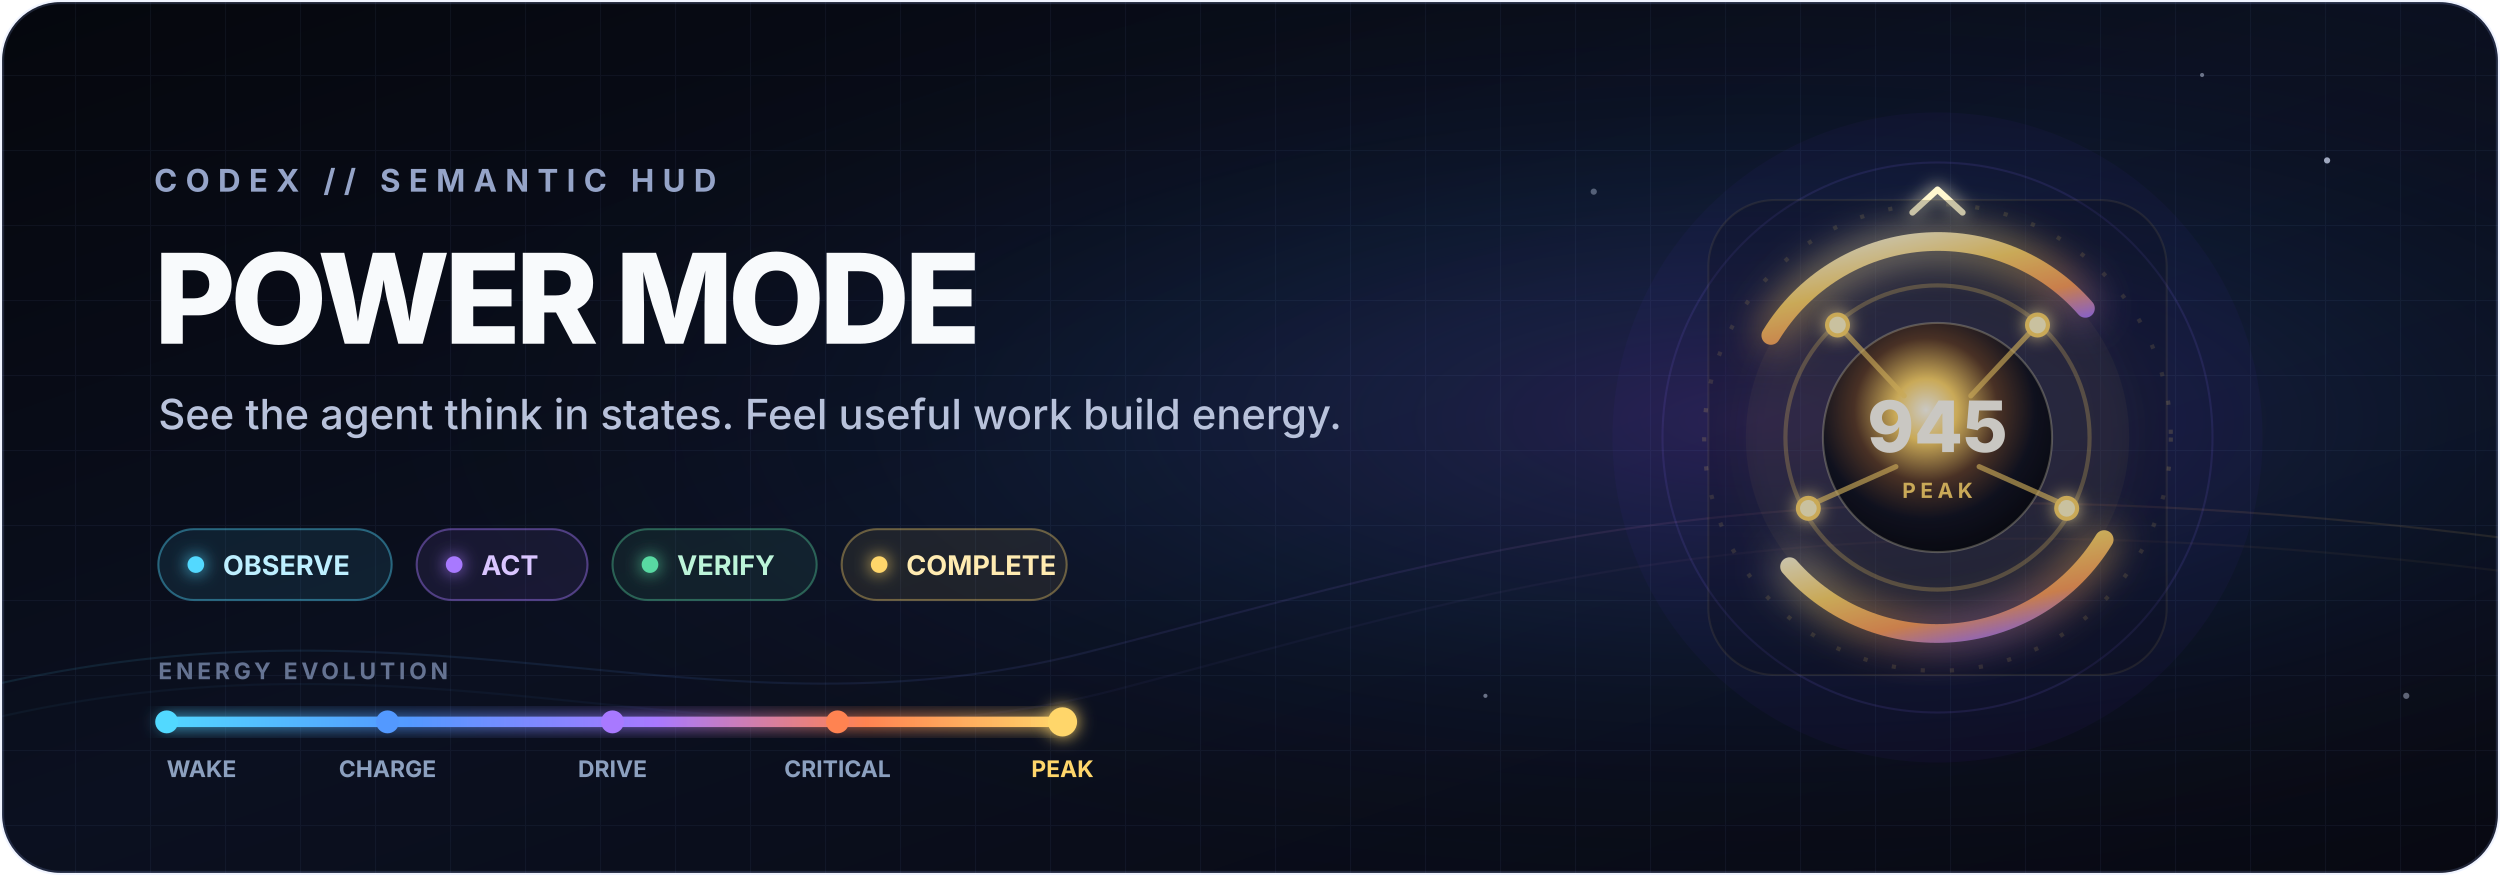
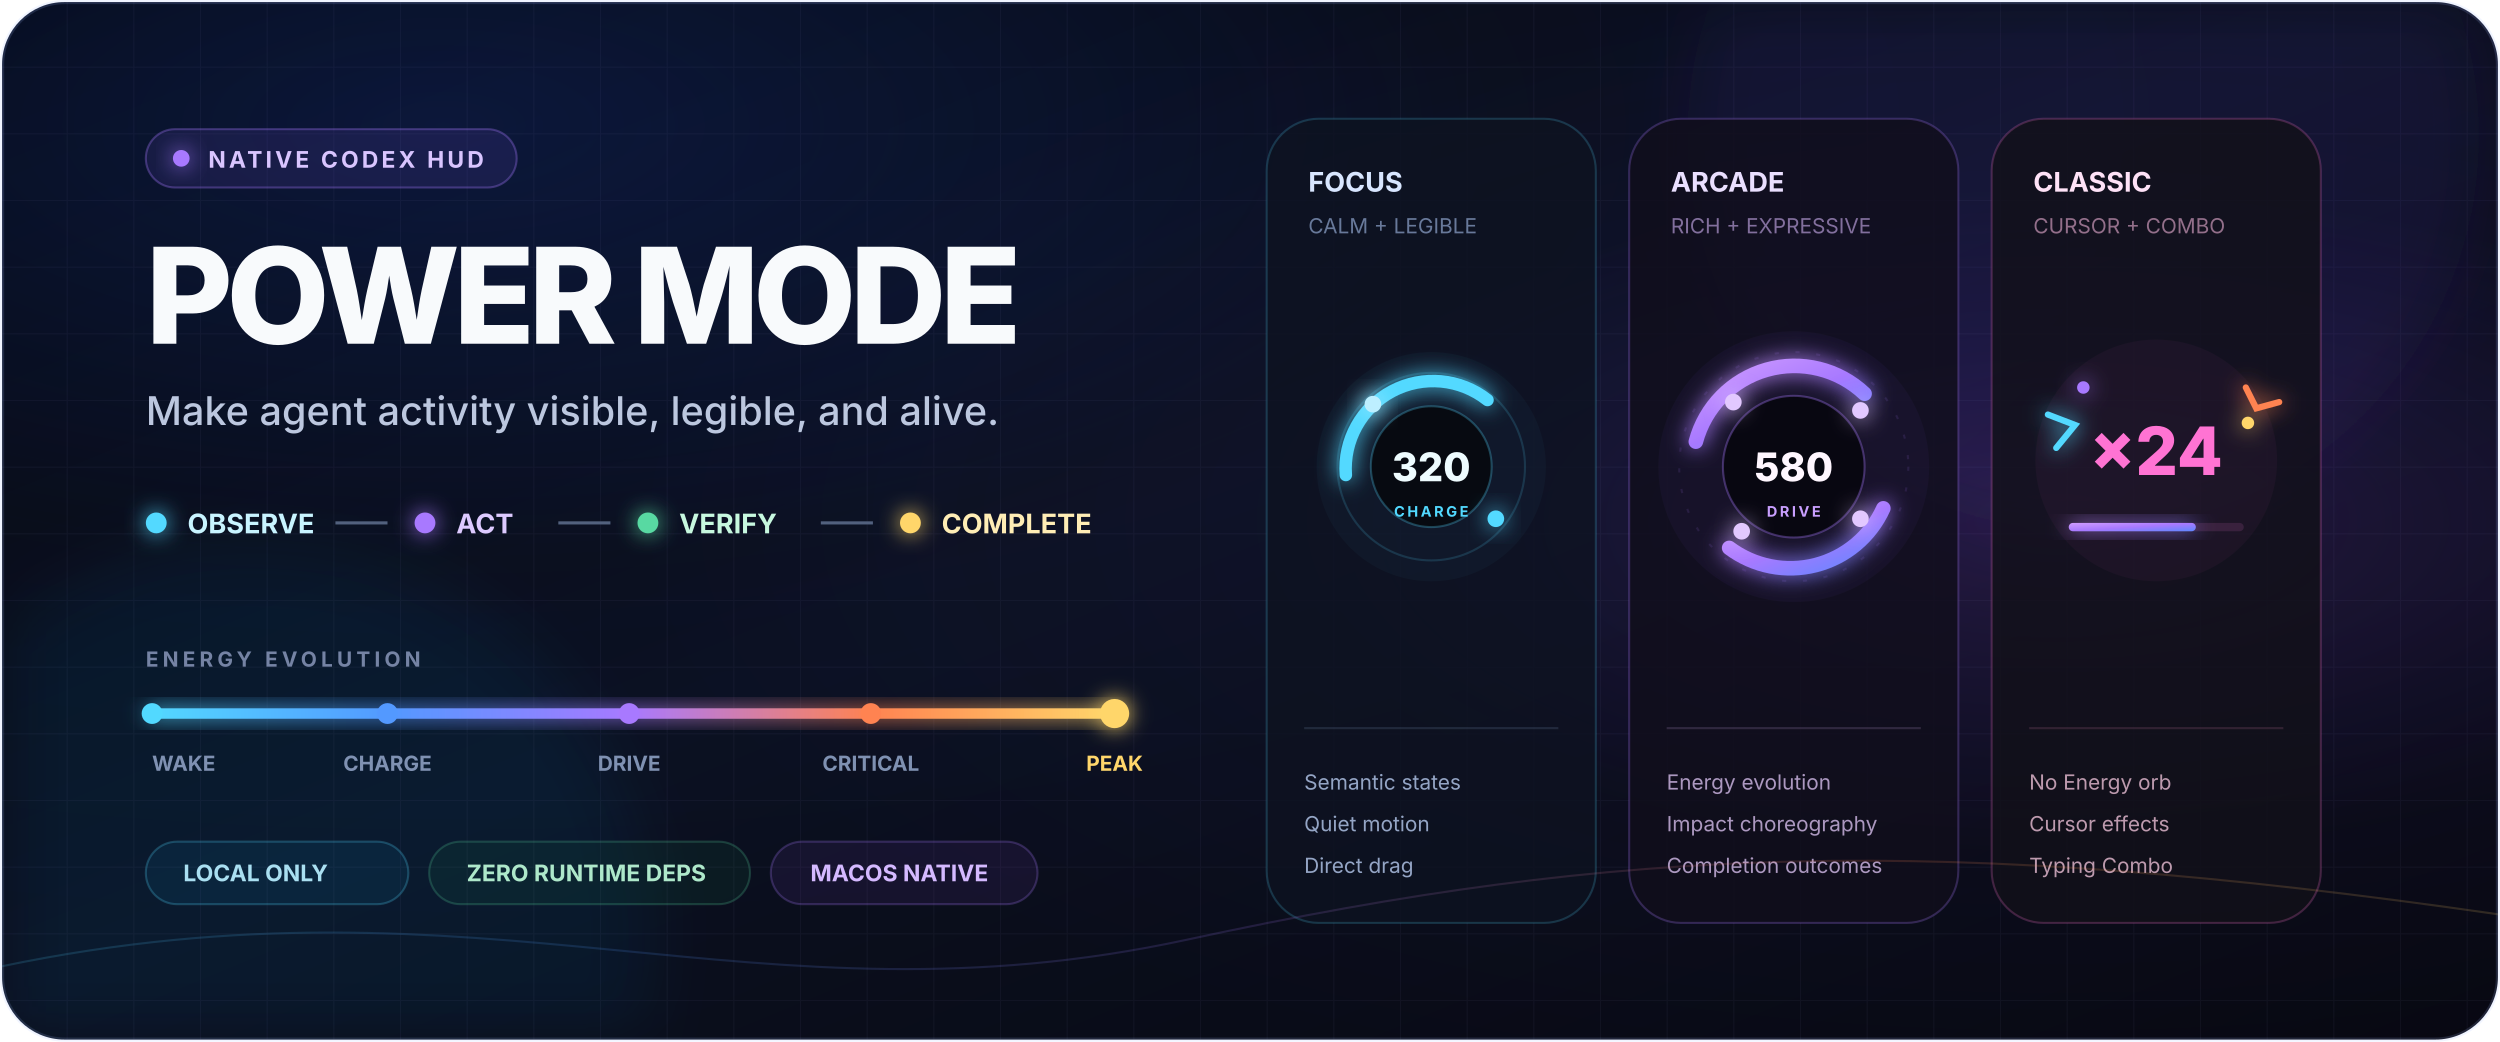
- <svg xmlns="http://www.w3.org/2000/svg" width="1200" height="420" viewBox="0 0 1200 420" role="img" aria-labelledby="title desc">
+ <svg xmlns="http://www.w3.org/2000/svg" width="1200" height="500" viewBox="0 0 1200 500" role="img" aria-labelledby="title desc">
  <defs>
-     <linearGradient id="background" x1="0" y1="0" x2="1" y2="1">
+     <linearGradient id="bg" x1="0" y1="0" x2="1" y2="1">
      <stop offset="0" stop-color="#05070d" />
      <stop offset=".48" stop-color="#0b1020" />
-       <stop offset="1" stop-color="#080912" />
+       <stop offset="1" stop-color="#070810" />
    </linearGradient>
-     <radialGradient id="violet-field" cx="70%" cy="48%" r="58%">
-       <stop offset="0" stop-color="#8b5cf6" stop-opacity=".22" />
-       <stop offset=".45" stop-color="#3b82f6" stop-opacity=".08" />
-       <stop offset="1" stop-color="#03050a" stop-opacity="0" />
+     <radialGradient id="fieldA" cx="18%" cy="12%" r="80%">
+       <stop offset="0" stop-color="#1d4ed8" stop-opacity=".2" />
+       <stop offset=".52" stop-color="#1d4ed8" stop-opacity=".02" />
+       <stop offset="1" stop-color="#1d4ed8" stop-opacity="0" />
+     </radialGradient>
+     <radialGradient id="fieldB" cx="82%" cy="50%" r="58%">
+       <stop offset="0" stop-color="#a855f7" stop-opacity=".18" />
+       <stop offset=".55" stop-color="#7c3aed" stop-opacity=".025" />
+       <stop offset="1" stop-color="#7c3aed" stop-opacity="0" />
    </radialGradient>
    <linearGradient id="spectrum" x1="0" y1="0" x2="1" y2="0">
      <stop offset="0" stop-color="#52d9ff" />
-       <stop offset=".28" stop-color="#5399ff" />
-       <stop offset=".55" stop-color="#a879ff" />
-       <stop offset=".78" stop-color="#ff8351" />
+       <stop offset=".25" stop-color="#5399ff" />
+       <stop offset=".5" stop-color="#a879ff" />
+       <stop offset=".75" stop-color="#ff8351" />
      <stop offset="1" stop-color="#ffd66b" />
    </linearGradient>
-     <linearGradient id="peak-ring" x1=".15" y1=".05" x2=".85" y2=".95">
-       <stop offset="0" stop-color="#fff8d9" />
-       <stop offset=".38" stop-color="#ffd66b" />
-       <stop offset=".72" stop-color="#ff9f5b" />
-       <stop offset="1" stop-color="#a879ff" />
+     <linearGradient id="violet" x1="0" y1="0" x2="1" y2="1">
+       <stop offset="0" stop-color="#cf9cff" />
+       <stop offset=".5" stop-color="#a879ff" />
+       <stop offset="1" stop-color="#5f87ff" />
    </linearGradient>
-     <radialGradient id="core" cx="45%" cy="38%" r="68%">
-       <stop offset="0" stop-color="#fffdf4" />
-       <stop offset=".2" stop-color="#ffd66b" />
-       <stop offset=".46" stop-color="#5b3c2a" />
-       <stop offset=".7" stop-color="#111321" />
-       <stop offset="1" stop-color="#05060b" />
-     </radialGradient>
-     <pattern id="grid" width="36" height="36" patternUnits="userSpaceOnUse">
-       <path d="M36 0H0V36" fill="none" stroke="#9fb7ff" stroke-opacity=".055" stroke-width="1" />
+     <linearGradient id="gold" x1="0" y1="0" x2="1" y2="1">
+       <stop offset="0" stop-color="#fff6cd" />
+       <stop offset=".45" stop-color="#ffd66b" />
+       <stop offset="1" stop-color="#ff8351" />
+     </linearGradient>
+     <pattern id="grid" width="32" height="32" patternUnits="userSpaceOnUse">
+       <path d="M32 0H0V32" fill="none" stroke="#b6c7ff" stroke-opacity=".045" />
    </pattern>
-     <filter id="soft-glow" x="-80%" y="-80%" width="260%" height="260%">
-       <feGaussianBlur stdDeviation="10" result="blur" />
+     <filter id="glow" x="-100%" y="-100%" width="300%" height="300%">
+       <feGaussianBlur stdDeviation="5" result="b" />
      <feMerge>
-         <feMergeNode in="blur" />
+         <feMergeNode in="b" />
        <feMergeNode in="SourceGraphic" />
      </feMerge>
    </filter>
-     <filter id="hard-glow" x="-100%" y="-100%" width="300%" height="300%">
-       <feGaussianBlur stdDeviation="4" result="blur" />
-       <feMerge>
-         <feMergeNode in="blur" />
-         <feMergeNode in="SourceGraphic" />
-       </feMerge>
+     <filter id="soft" x="-80%" y="-80%" width="260%" height="260%">
+       <feGaussianBlur stdDeviation="16" />
    </filter>
    <clipPath id="frame">
-       <rect x="1" y="1" width="1198" height="418" rx="28" />
+       <rect x="1" y="1" width="1198" height="498" rx="30" />
    </clipPath>
  </defs>
  <g clip-path="url(#frame)">
-     <rect width="1200" height="420" fill="url(#background)" />
-     <rect width="1200" height="420" fill="url(#violet-field)" />
-     <rect width="1200" height="420" fill="url(#grid)" />
-     <g opacity=".5">
-       <path d="M0 328C210 281 342 359 522 313S845 214 1200 258" fill="none" stroke="url(#spectrum)" stroke-opacity=".2" />
-       <path d="M0 344C214 296 356 378 536 331S856 232 1200 274" fill="none" stroke="url(#spectrum)" stroke-opacity=".09" />
+     <rect width="1200" height="500" fill="url(#bg)" />
+     <rect width="1200" height="500" fill="url(#fieldA)" />
+     <rect width="1200" height="500" fill="url(#fieldB)" />
+     <rect width="1200" height="500" fill="url(#grid)" />
+     <circle cx="1000" cy="65" r="190" fill="#7c3aed" fill-opacity=".08" filter="url(#soft)" />
+     <circle cx="122" cy="452" r="190" fill="#0ea5e9" fill-opacity=".07" filter="url(#soft)" />
+     <g transform="translate(70 62)" font-family="-apple-system,BlinkMacSystemFont,'Segoe UI',sans-serif">
+       <g>
+         <rect width="178" height="28" rx="14" fill="#8b5cf6" fill-opacity=".11" stroke="#a879ff" stroke-opacity=".32" />
+         <circle cx="17" cy="14" r="4" fill="#a879ff" filter="url(#glow)" />
+         <text x="30" y="18.5" fill="#d9c5ff" font-size="11" font-weight="700" letter-spacing="1.5">NATIVE CODEX HUD</text>
+       </g>
+       <text y="103" fill="#f8fafc" font-size="64" font-weight="780" letter-spacing="-3">POWER MODE</text>
+       <text y="142" fill="#bcc7df" font-size="19" font-weight="450">Make agent activity visible, legible, and alive.</text>
+       <g transform="translate(0 184)">
+         <g>
+           <circle cx="5" cy="5" r="5" fill="#52d9ff" filter="url(#glow)" />
+           <text x="20" y="10" fill="#c8f4ff" font-size="13" font-weight="700">OBSERVE</text>
+         </g>
+         <path d="M91 5h25" stroke="#52617e" stroke-width="1.5" />
+         <g transform="translate(129)">
+           <circle cx="5" cy="5" r="5" fill="#a879ff" filter="url(#glow)" />
+           <text x="20" y="10" fill="#ddcaff" font-size="13" font-weight="700">ACT</text>
+         </g>
+         <path d="M198 5h25" stroke="#52617e" stroke-width="1.5" />
+         <g transform="translate(236)">
+           <circle cx="5" cy="5" r="5" fill="#58d9a2" filter="url(#glow)" />
+           <text x="20" y="10" fill="#c7f8df" font-size="13" font-weight="700">VERIFY</text>
+         </g>
+         <path d="M324 5h25" stroke="#52617e" stroke-width="1.5" />
+         <g transform="translate(362)">
+           <circle cx="5" cy="5" r="5" fill="#ffd66b" filter="url(#glow)" />
+           <text x="20" y="10" fill="#ffedb5" font-size="13" font-weight="700">COMPLETE</text>
+         </g>
+       </g>
+       <g transform="translate(0 258)">
+         <text y="0" fill="#7583a4" font-size="10" font-weight="750" letter-spacing="2">ENERGY EVOLUTION</text>
+         <rect y="20" width="465" height="5" rx="2.5" fill="#232b3f" />
+         <rect y="20" width="465" height="5" rx="2.5" fill="url(#spectrum)" filter="url(#glow)" />
+         <g font-size="10" font-weight="700" text-anchor="middle">
+           <circle cx="3" cy="22.5" r="5" fill="#52d9ff" />
+           <text x="3" y="50" fill="#7f91b2" text-anchor="start">WAKE</text>
+           <circle cx="116" cy="22.5" r="5" fill="#5399ff" />
+           <text x="116" y="50" fill="#7f91b2">CHARGE</text>
+           <circle cx="232" cy="22.5" r="5" fill="#a879ff" />
+           <text x="232" y="50" fill="#7f91b2">DRIVE</text>
+           <circle cx="348" cy="22.5" r="5" fill="#ff8351" />
+           <text x="348" y="50" fill="#7f91b2">CRITICAL</text>
+           <circle cx="465" cy="22.5" r="7" fill="#ffd66b" filter="url(#glow)" />
+           <text x="465" y="50" fill="#ffd66b">PEAK</text>
+         </g>
+       </g>
+       <g transform="translate(0 342)" font-size="11" font-weight="650">
+         <rect width="126" height="30" rx="15" fill="#0ea5e9" fill-opacity=".08" stroke="#52d9ff" stroke-opacity=".24" />
+         <text x="18" y="19" fill="#a9dff1">LOCAL ONLY</text>
+         <rect x="136" width="154" height="30" rx="15" fill="#22c55e" fill-opacity=".07" stroke="#58d9a2" stroke-opacity=".22" />
+         <text x="154" y="19" fill="#aee8ca">ZERO RUNTIME DEPS</text>
+         <rect x="300" width="128" height="30" rx="15" fill="#a855f7" fill-opacity=".08" stroke="#a879ff" stroke-opacity=".24" />
+         <text x="319" y="19" fill="#d4b9ff">MACOS NATIVE</text>
+       </g>
    </g>
-     <g transform="translate(74 74)">
-       <g font-family="-apple-system,BlinkMacSystemFont,'Segoe UI',sans-serif">
-         <text x="0" y="18" fill="#95a4c8" font-size="15" font-weight="700" letter-spacing="4">CODEX // SEMANTIC HUD</text>
-         <text x="0" y="91" fill="#f8fafc" font-size="60" font-weight="760" letter-spacing="-2.5">POWER MODE</text>
-         <text x="2" y="132" fill="#b8c2db" font-size="20" font-weight="450">See the agent think in states. Feel useful work build energy.</text>
-         <g transform="translate(2 180)">
-           <rect width="112" height="34" rx="17" fill="#52d9ff" fill-opacity=".09" stroke="#52d9ff" stroke-opacity=".4" />
-           <circle cx="18" cy="17" r="4" fill="#52d9ff" filter="url(#hard-glow)" />
-           <text x="31" y="22" fill="#bdefff" font-size="13" font-weight="650">OBSERVE</text>
-           <rect x="124" width="82" height="34" rx="17" fill="#a879ff" fill-opacity=".09" stroke="#a879ff" stroke-opacity=".42" />
-           <circle cx="142" cy="17" r="4" fill="#a879ff" filter="url(#hard-glow)" />
-           <text x="155" y="22" fill="#d9c5ff" font-size="13" font-weight="650">ACT</text>
-           <rect x="218" width="98" height="34" rx="17" fill="#58d9a2" fill-opacity=".08" stroke="#58d9a2" stroke-opacity=".38" />
-           <circle cx="236" cy="17" r="4" fill="#58d9a2" filter="url(#hard-glow)" />
-           <text x="249" y="22" fill="#bcf4d9" font-size="13" font-weight="650">VERIFY</text>
-           <rect x="328" width="108" height="34" rx="17" fill="#ffd66b" fill-opacity=".08" stroke="#ffd66b" stroke-opacity=".36" />
-           <circle cx="346" cy="17" r="4" fill="#ffd66b" filter="url(#hard-glow)" />
-           <text x="359" y="22" fill="#ffebb1" font-size="13" font-weight="650">COMPLETE</text>
+     <g transform="translate(608 57)" font-family="-apple-system,BlinkMacSystemFont,'Segoe UI',sans-serif">
+       <g>
+         <rect width="158" height="386" rx="25" fill="#0d1220" fill-opacity=".78" stroke="#52d9ff" stroke-opacity=".19" />
+         <text x="20" y="35" fill="#d8e6ff" font-size="13" font-weight="750">FOCUS</text>
+         <text x="20" y="55" fill="#68799a" font-size="10">CALM + LEGIBLE</text>
+         <g transform="translate(79 167)">
+           <circle r="55" fill="#52d9ff" fill-opacity=".035" />
+           <circle r="45" fill="none" stroke="#52d9ff" stroke-opacity=".16" />
+           <path d="M-41 4A42 42 0 0 1 27-32" fill="none" stroke="#52d9ff" stroke-width="6" stroke-linecap="round" filter="url(#glow)" />
+           <circle r="29" fill="#070a11" stroke="#52d9ff" stroke-opacity=".28" />
+           <circle cx="-28" cy="-30" r="4" fill="#bdefff" filter="url(#glow)" />
+           <circle cx="31" cy="25" r="4" fill="#52d9ff" filter="url(#glow)" />
+           <text y="7" fill="#eefcff" font-size="19" font-weight="760" text-anchor="middle">320</text>
+           <text y="24" fill="#52d9ff" font-size="7" font-weight="750" letter-spacing="1.2" text-anchor="middle">CHARGE</text>
        </g>
-         <g transform="translate(2 252)">
-           <text x="0" y="0" fill="#657392" font-size="11" font-weight="700" letter-spacing="1.8">ENERGY EVOLUTION</text>
-           <rect x="0" y="18" width="434" height="5" rx="2.5" fill="#252c40" />
-           <rect x="0" y="18" width="434" height="5" rx="2.5" fill="url(#spectrum)" filter="url(#hard-glow)" />
-           <g font-size="11" font-weight="650" text-anchor="middle">
-             <circle cx="4" cy="20.5" r="5.5" fill="#52d9ff" />
-             <text x="4" y="47" fill="#8ca0bf" text-anchor="start">WAKE</text>
-             <circle cx="110" cy="20.5" r="5.5" fill="#5399ff" />
-             <text x="110" y="47" fill="#8ca0bf">CHARGE</text>
-             <circle cx="218" cy="20.5" r="5.5" fill="#a879ff" />
-             <text x="218" y="47" fill="#8ca0bf">DRIVE</text>
-             <circle cx="326" cy="20.5" r="5.5" fill="#ff8351" />
-             <text x="326" y="47" fill="#8ca0bf">CRITICAL</text>
-             <circle cx="434" cy="20.5" r="7" fill="#ffd66b" filter="url(#hard-glow)" />
-             <text x="434" y="47" fill="#ffd66b">PEAK</text>
+         <g transform="translate(18 292)">
+           <rect width="122" height="1" fill="#52617e" fill-opacity=".3" />
+           <text y="30" fill="#94a5c5" font-size="10">Semantic states</text>
+           <text y="50" fill="#94a5c5" font-size="10">Quiet motion</text>
+           <text y="70" fill="#94a5c5" font-size="10">Direct drag</text>
+         </g>
+       </g>
+       <g transform="translate(174)">
+         <rect width="158" height="386" rx="25" fill="#100e1b" fill-opacity=".82" stroke="#a879ff" stroke-opacity=".25" />
+         <text x="20" y="35" fill="#eadfff" font-size="13" font-weight="750">ARCADE</text>
+         <text x="20" y="55" fill="#826f9d" font-size="10">RICH + EXPRESSIVE</text>
+         <g transform="translate(79 167)">
+           <circle r="65" fill="#a879ff" fill-opacity=".04" />
+           <circle r="55" fill="none" stroke="#a879ff" stroke-opacity=".12" stroke-dasharray="2 8" />
+           <path d="M-47-12A49 49 0 0 1 34-35" fill="none" stroke="url(#violet)" stroke-width="7" stroke-linecap="round" filter="url(#glow)" />
+           <path d="M43 20A49 49 0 0 1-31 39" fill="none" stroke="url(#violet)" stroke-width="7" stroke-linecap="round" filter="url(#glow)" />
+           <circle r="34" fill="#080711" stroke="#a879ff" stroke-opacity=".34" />
+           <g fill="#e2c8ff" filter="url(#glow)">
+             <circle cx="-29" cy="-31" r="4" />
+             <circle cx="32" cy="-27" r="4" />
+             <circle cx="32" cy="25" r="4" />
+             <circle cx="-25" cy="31" r="4" />
          </g>
+           <text y="7" fill="#fff6ff" font-size="19" font-weight="760" text-anchor="middle">580</text>
+           <text y="24" fill="#c99fff" font-size="7" font-weight="750" letter-spacing="1.2" text-anchor="middle">DRIVE</text>
+         </g>
+         <g transform="translate(18 292)">
+           <rect width="122" height="1" fill="#665277" fill-opacity=".38" />
+           <text y="30" fill="#ac98c0" font-size="10">Energy evolution</text>
+           <text y="50" fill="#ac98c0" font-size="10">Impact choreography</text>
+           <text y="70" fill="#ac98c0" font-size="10">Completion outcomes</text>
+         </g>
+       </g>
+       <g transform="translate(348)">
+         <rect width="158" height="386" rx="25" fill="#121019" fill-opacity=".82" stroke="#ff73d3" stroke-opacity=".22" />
+         <text x="20" y="35" fill="#ffe2f7" font-size="13" font-weight="750">CLASSIC</text>
+         <text x="20" y="55" fill="#936f8a" font-size="10">CURSOR + COMBO</text>
+         <g transform="translate(79 164)">
+           <circle r="58" fill="#ff73d3" fill-opacity=".04" />
+           <g filter="url(#glow)">
+             <circle cx="-35" cy="-35" r="3" fill="#a879ff" />
+             <path d="M-52-22l13 5-9 11" fill="none" stroke="#52d9ff" stroke-width="3" stroke-linecap="round" />
+             <circle cx="44" cy="-18" r="3" fill="#ffd66b" />
+             <path d="M43-35l5 10 11-3" fill="none" stroke="#ff8351" stroke-width="3" stroke-linecap="round" />
+           </g>
+           <text y="7" fill="#ff73d3" font-size="32" font-weight="800" text-anchor="middle">×24</text>
+           <rect x="-42" y="30" width="84" height="4" rx="2" fill="#39213d" />
+           <rect x="-42" y="30" width="61" height="4" rx="2" fill="url(#violet)" filter="url(#glow)" />
+         </g>
+         <g transform="translate(18 292)">
+           <rect width="122" height="1" fill="#70445f" fill-opacity=".34" />
+           <text y="30" fill="#bd9aae" font-size="10">No Energy orb</text>
+           <text y="50" fill="#bd9aae" font-size="10">Cursor effects</text>
+           <text y="70" fill="#bd9aae" font-size="10">Typing Combo</text>
        </g>
      </g>
    </g>
-     <circle cx="930" cy="210" r="156" fill="#6d4aff" fill-opacity=".04" />
-     <circle cx="930" cy="210" r="132" fill="none" stroke="#8d6cff" stroke-opacity=".12" />
-     <circle cx="930" cy="210" r="112" fill="none" stroke="#ffd66b" stroke-opacity=".16" stroke-width="2" stroke-dasharray="2 12" />
-     <circle cx="930" cy="210" r="92" fill="#ffd66b" fill-opacity=".05" filter="url(#soft-glow)" />
-     <path d="M850 161 A94 94 0 0 1 1001 148" fill="none" stroke="url(#peak-ring)" stroke-width="9" stroke-linecap="round" filter="url(#soft-glow)" />
-     <path d="M1010 259 A94 94 0 0 1 859 272" fill="none" stroke="url(#peak-ring)" stroke-width="9" stroke-linecap="round" filter="url(#soft-glow)" />
-     <circle cx="930" cy="210" r="73" fill="none" stroke="#ffd66b" stroke-opacity=".3" stroke-width="2" />
-     <circle cx="930" cy="210" r="55" fill="url(#core)" stroke="#fff7cf" stroke-opacity=".32" />
-     <g fill="#fff5c7" stroke="#ffd66b" stroke-width="2" filter="url(#hard-glow)">
-       <circle cx="882" cy="156" r="5" />
-       <circle cx="978" cy="156" r="5" />
-       <circle cx="992" cy="244" r="5" />
-       <circle cx="868" cy="244" r="5" />
-     </g>
-     <g fill="none" stroke="#ffd66b" stroke-opacity=".65" stroke-width="2.5" stroke-linecap="round">
-       <path d="M886 160 L914 190" />
-       <path d="M974 160 L946 190" />
-       <path d="M988 241 L950 224" />
-       <path d="M872 241 L910 224" />
-     </g>
-     <g font-family="-apple-system,BlinkMacSystemFont,'Segoe UI',sans-serif" text-anchor="middle">
-       <text x="930" y="217" fill="#fffdf4" font-size="34" font-weight="760">945</text>
-       <text x="930" y="239" fill="#ffd66b" font-size="10" font-weight="750" letter-spacing="2.2">PEAK</text>
-     </g>
-     <path d="M918 102 L930 91 L942 102" fill="none" stroke="#fff7cf" stroke-width="3" stroke-linecap="round" stroke-linejoin="round" filter="url(#hard-glow)" />
-     <g fill="#dbe6ff">
-       <circle cx="1117" cy="77" r="1.5" opacity=".7" />
-       <circle cx="1057" cy="36" r="1" opacity=".45" />
-       <circle cx="765" cy="92" r="1.5" opacity=".35" />
-       <circle cx="713" cy="334" r="1" opacity=".45" />
-       <circle cx="1155" cy="334" r="1.5" opacity=".4" />
-     </g>
-     <rect x="820" y="96" width="220" height="228" rx="32" fill="#0a0b13" fill-opacity=".22" stroke="#ffd66b" stroke-opacity=".08" />
+     <path d="M0 464C234 415 362 496 570 451S930 400 1200 439" fill="none" stroke="url(#spectrum)" stroke-opacity=".16" />
  </g>
-   <rect x="1" y="1" width="1198" height="418" rx="28" fill="none" stroke="#9fb7ff" stroke-opacity=".16" stroke-width="2" />
+   <rect x="1" y="1" width="1198" height="498" rx="30" fill="none" stroke="#9fb7ff" stroke-opacity=".16" stroke-width="2" />
</svg>
